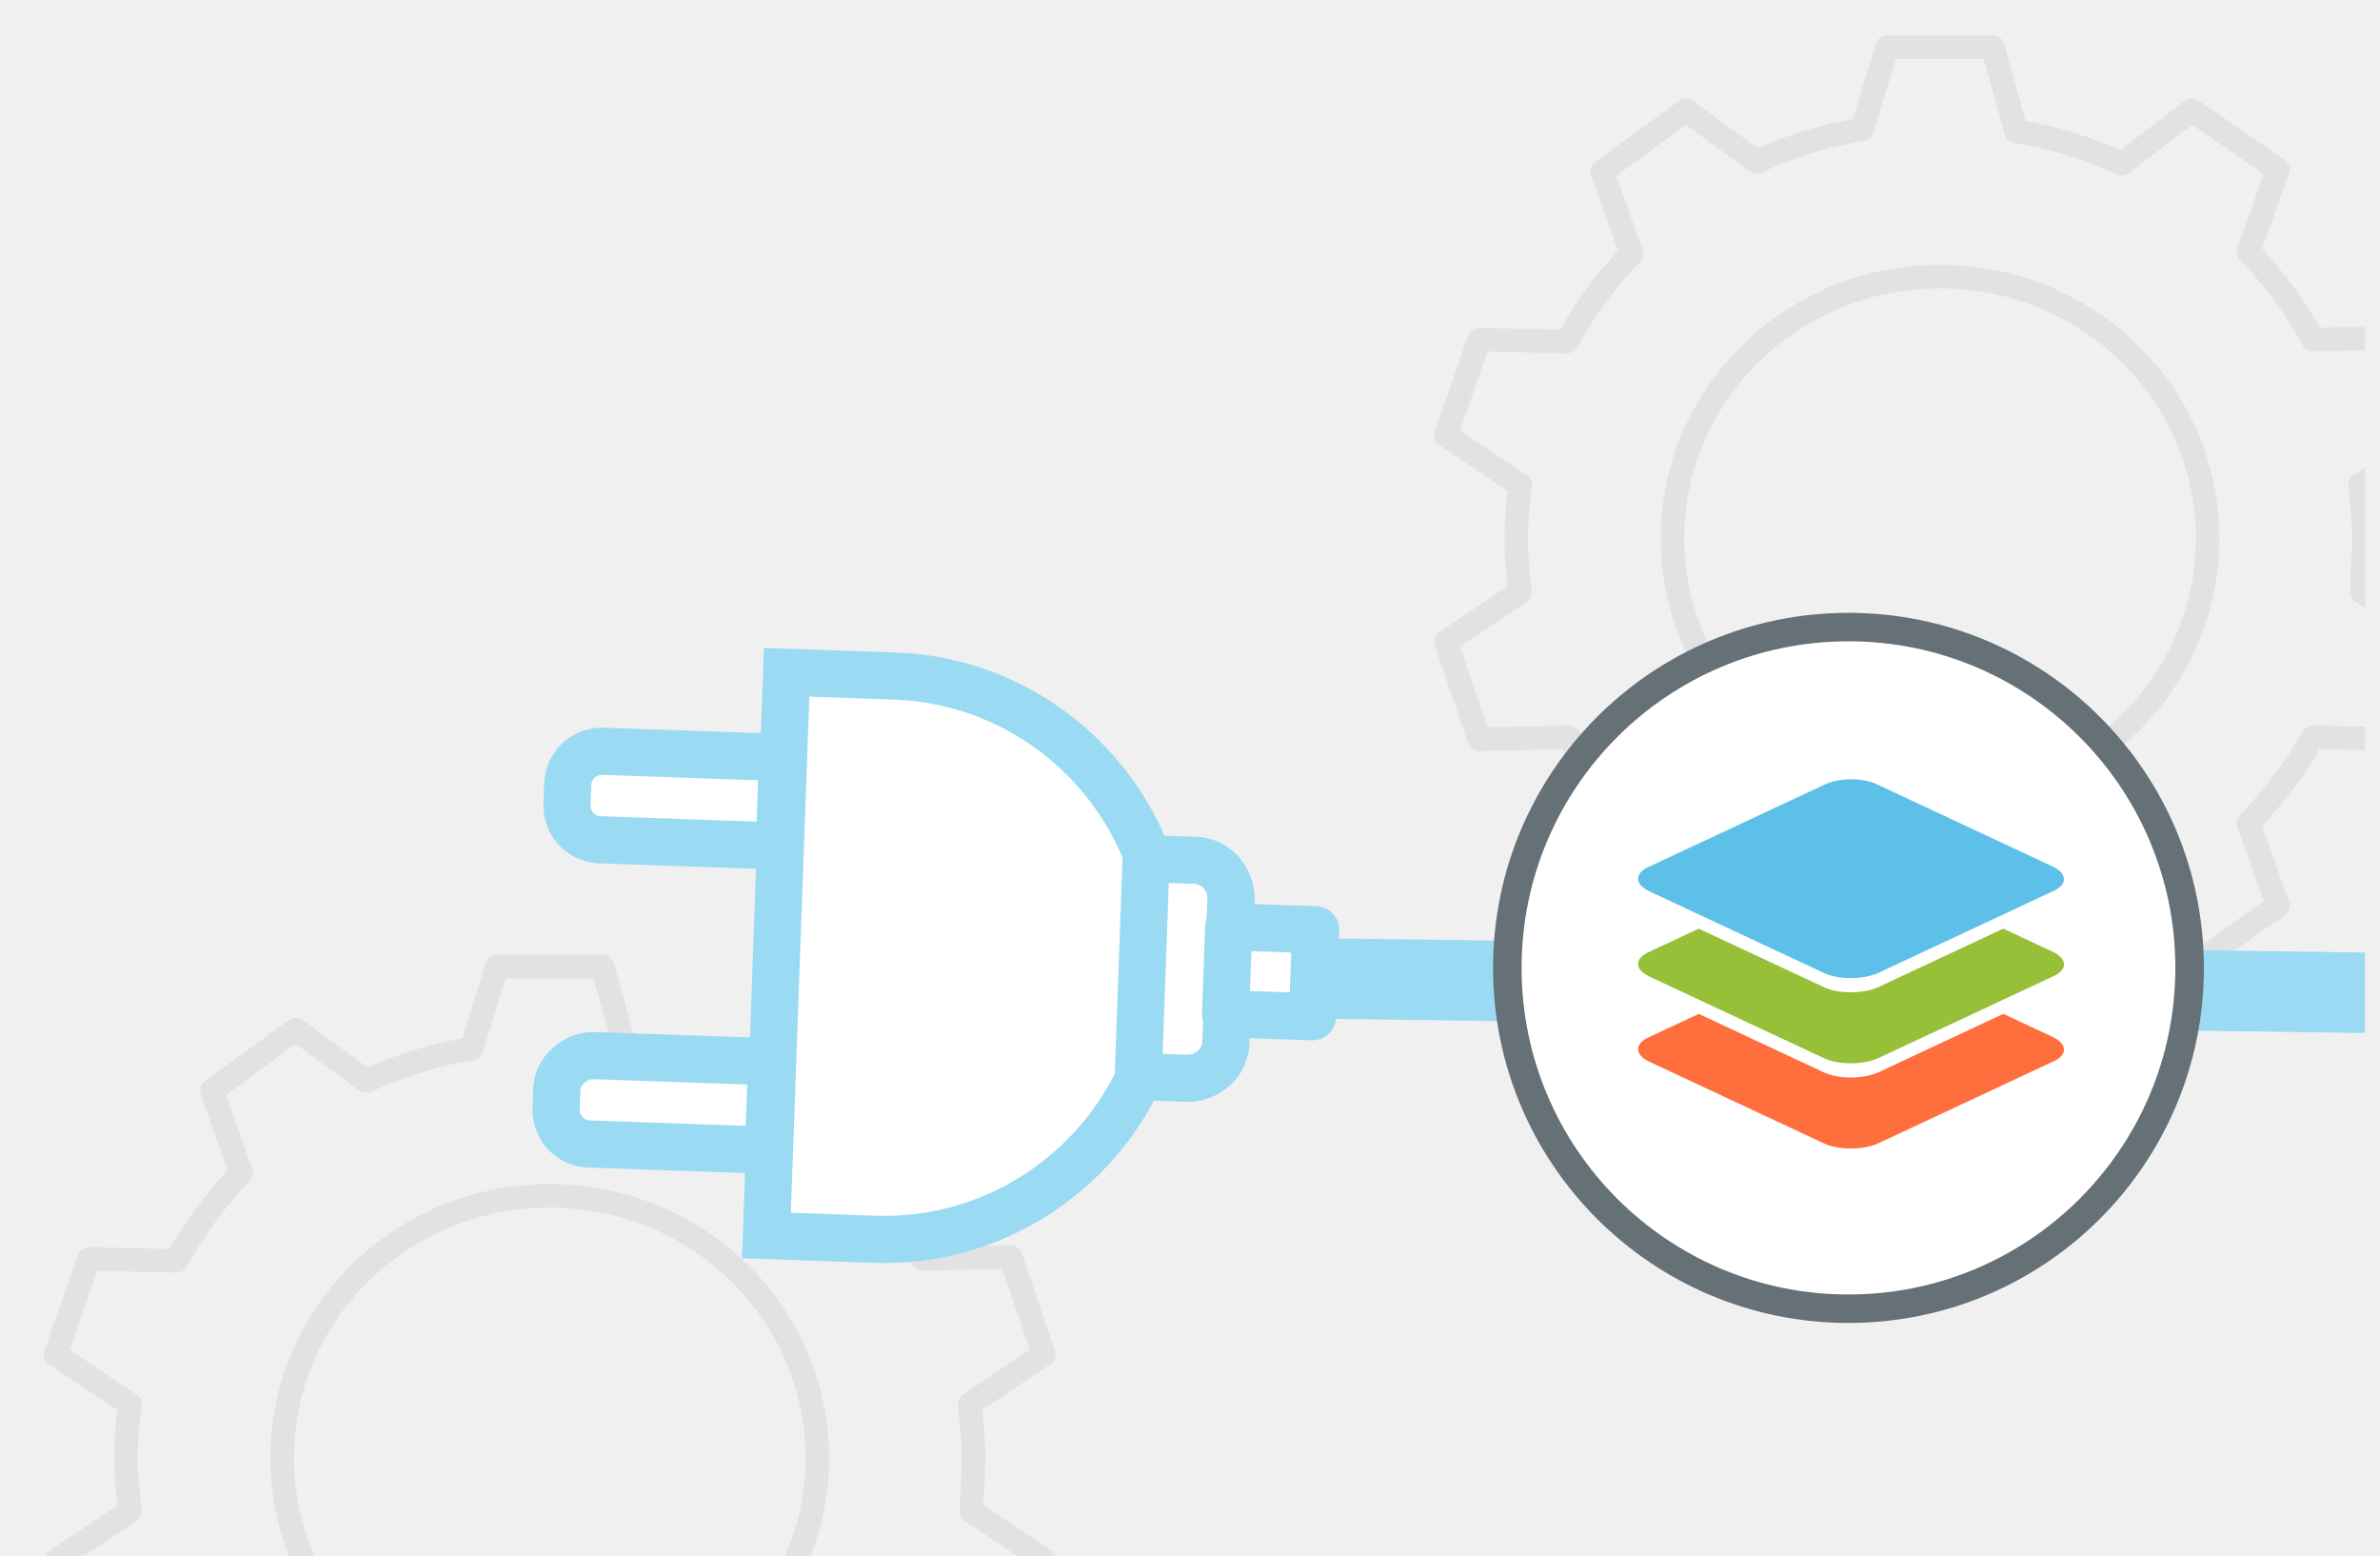
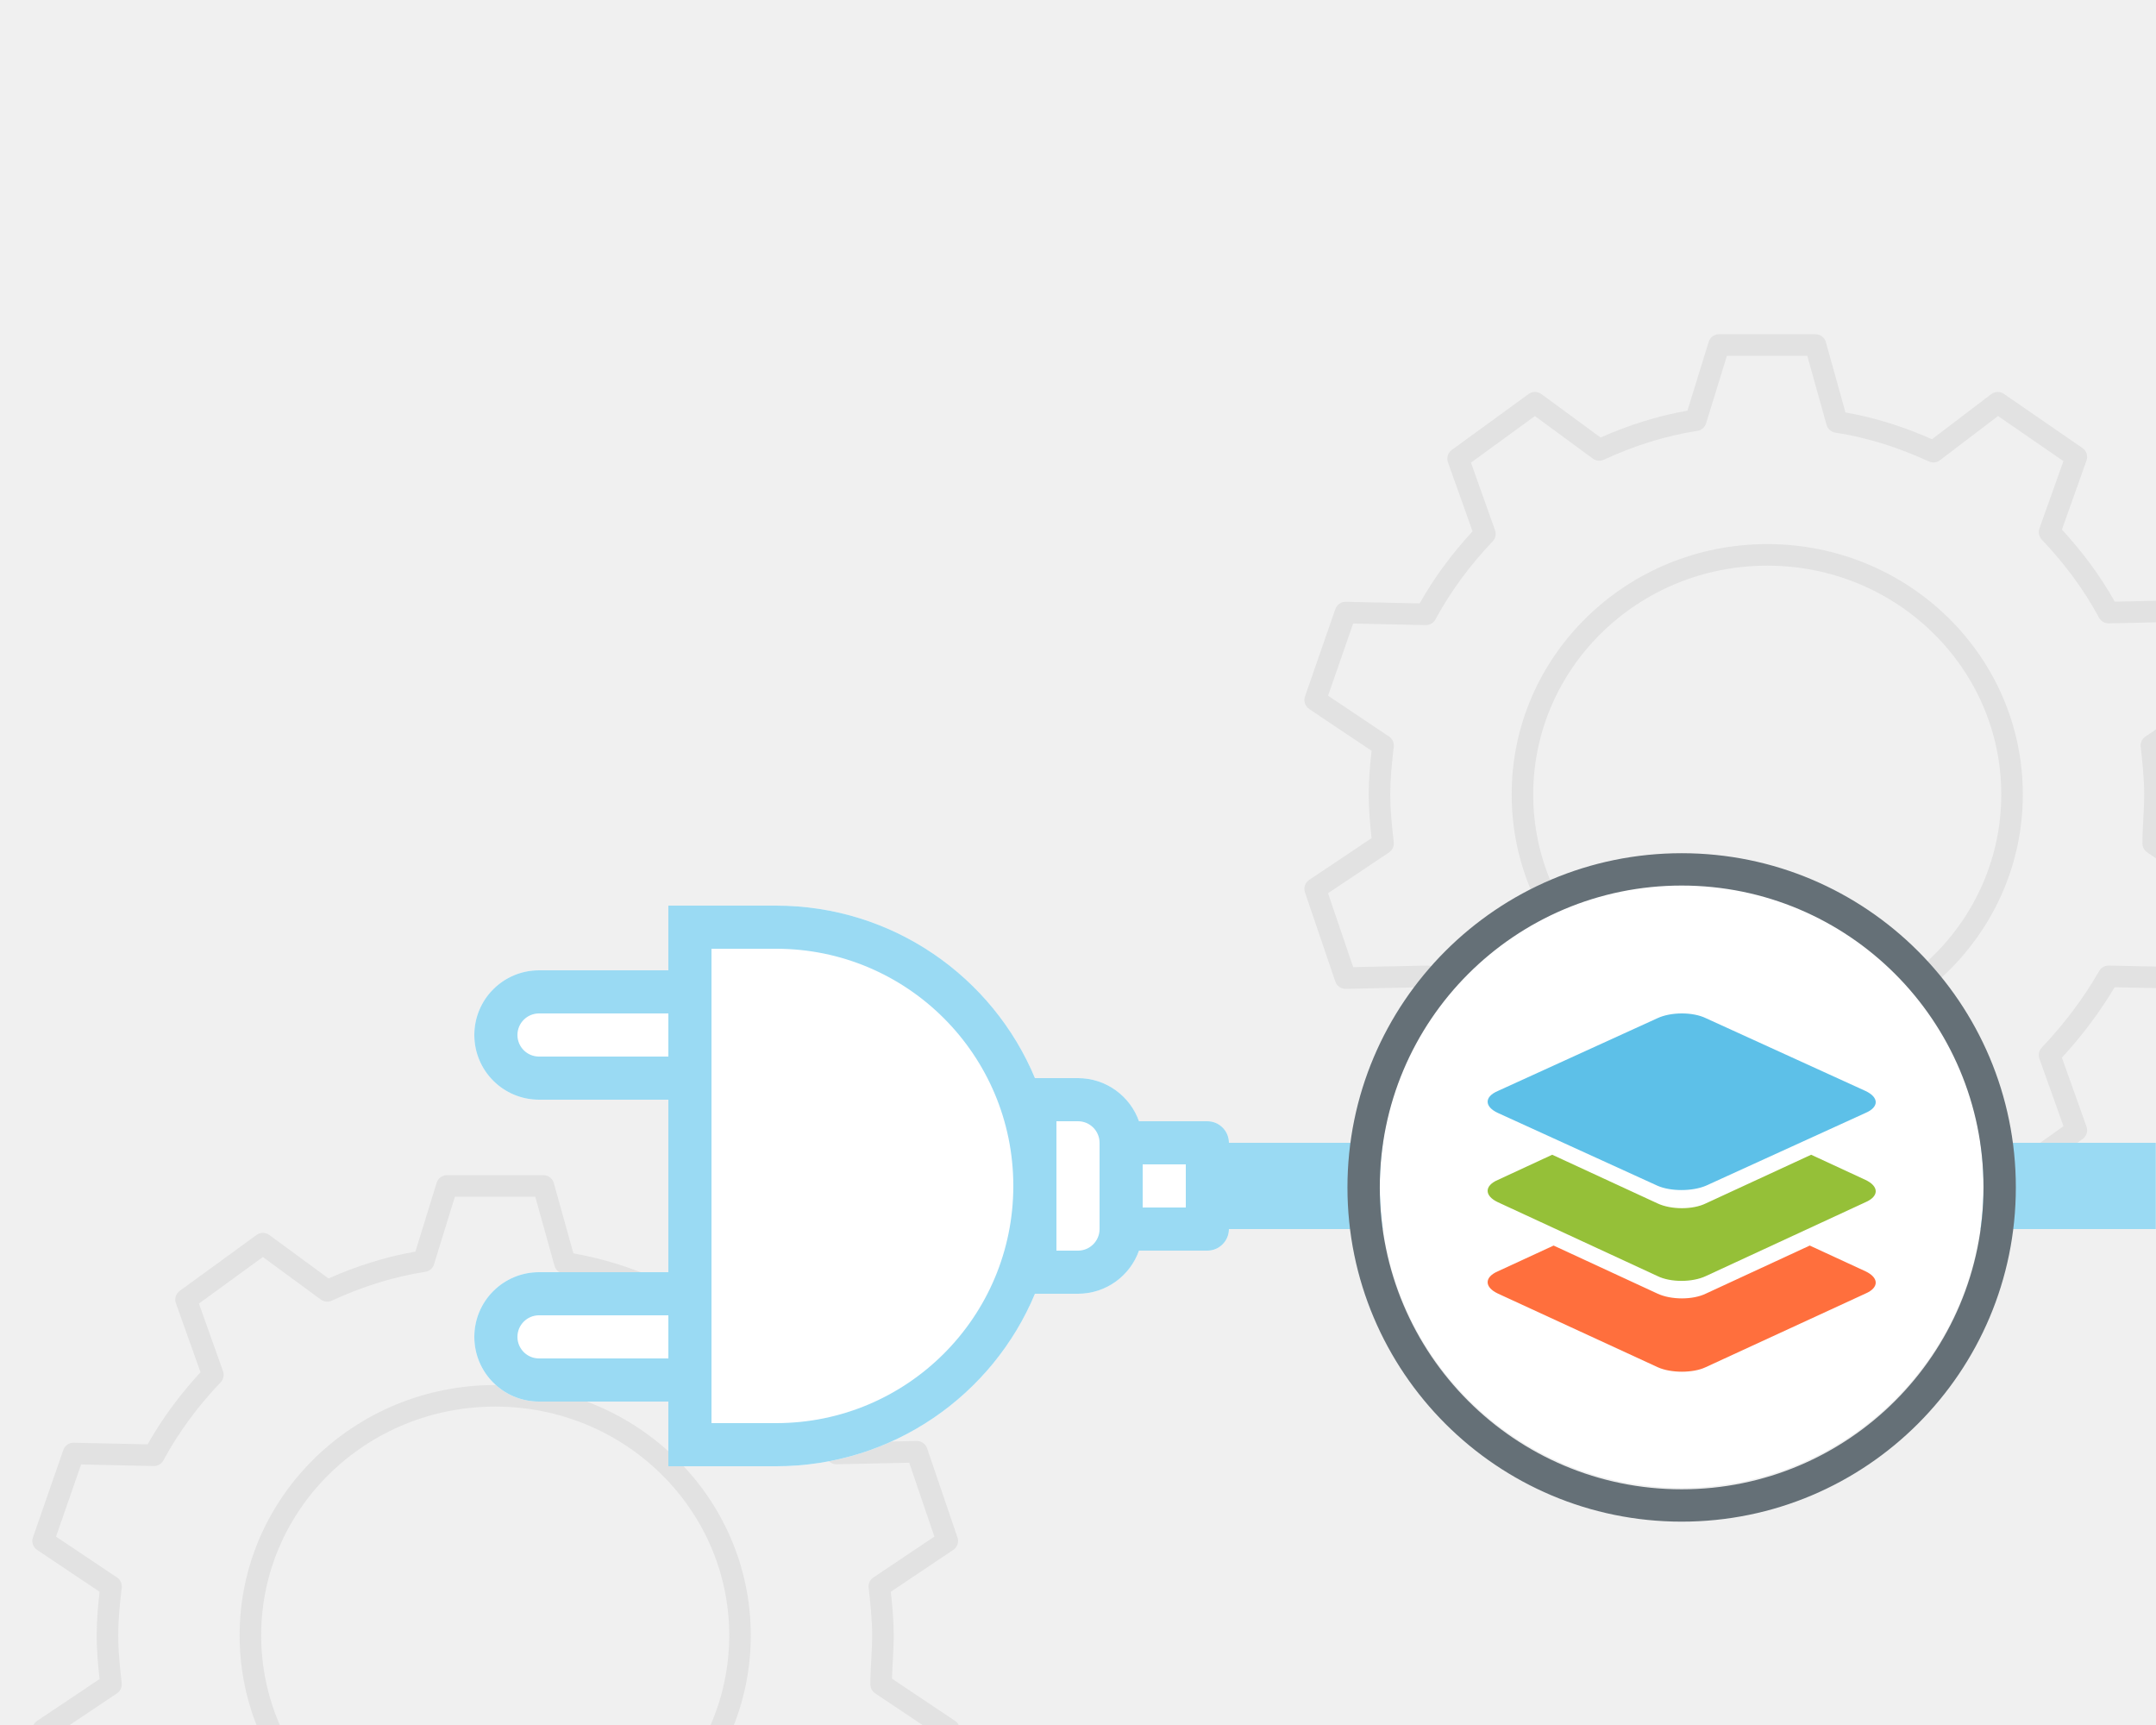
- <svg xmlns="http://www.w3.org/2000/svg" width="101" height="66" viewBox="0 0 101 66" fill="none">
-   <g clip-path="url(#clip0_1392_32218)">
-     <path d="M100.314 22.845C100.314 22.115 100.231 21.303 100.148 20.574L103.297 18.465L101.888 14.328L98.159 14.409C97.413 13.031 96.501 11.814 95.424 10.678L96.667 7.191L93.02 4.677L90.037 6.948C88.628 6.299 87.136 5.812 85.561 5.569L84.567 2H80.091L79.014 5.488C77.439 5.731 75.947 6.218 74.538 6.866L71.555 4.677L67.991 7.272L69.234 10.76C68.157 11.895 67.245 13.112 66.499 14.491L62.77 14.409L61.361 18.465L64.51 20.574C64.427 21.303 64.344 22.034 64.344 22.845C64.344 23.656 64.427 24.386 64.51 25.116L61.361 27.224L62.77 31.361L66.582 31.28C67.328 32.658 68.24 33.875 69.317 34.929L67.991 38.417L71.638 41.013L74.621 38.742C76.03 39.39 77.522 39.877 79.014 40.12L80.091 43.689H84.567L85.644 40.12C87.219 39.877 88.711 39.39 90.037 38.742L93.02 41.013L96.667 38.417L95.424 34.929C96.501 33.794 97.413 32.577 98.159 31.28L101.971 31.361L103.38 27.224L100.231 25.116C100.231 24.386 100.314 23.575 100.314 22.845Z" stroke="#E2E2E2" stroke-miterlimit="10" stroke-linecap="round" stroke-linejoin="round" />
-     <path d="M82.329 33.956C88.6 33.956 93.684 28.981 93.684 22.844C93.684 16.707 88.6 11.733 82.329 11.733C76.059 11.733 70.975 16.707 70.975 22.844C70.975 28.981 76.059 33.956 82.329 33.956Z" stroke="#E2E2E2" stroke-miterlimit="10" stroke-linecap="round" stroke-linejoin="round" />
-     <path d="M41.314 61.845C41.314 61.115 41.231 60.303 41.148 59.574L44.297 57.465L42.888 53.328L39.159 53.409C38.413 52.031 37.501 50.814 36.424 49.678L37.667 46.191L34.02 43.676L31.037 45.947C29.628 45.299 28.136 44.812 26.561 44.569L25.567 41H21.091L20.014 44.488C18.439 44.731 16.947 45.218 15.539 45.866L12.555 43.676L8.991 46.272L10.234 49.76C9.157 50.895 8.245 52.112 7.499 53.49L3.77 53.409L2.361 57.465L5.51 59.574C5.427 60.303 5.344 61.033 5.344 61.845C5.344 62.656 5.427 63.386 5.51 64.116L2.361 66.224L3.77 70.361L7.582 70.28C8.328 71.659 9.24 72.875 10.317 73.93L8.991 77.417L12.638 80.013L15.621 77.742C17.03 78.39 18.522 78.877 20.014 79.12L21.091 82.689H25.567L26.644 79.12C28.219 78.877 29.711 78.39 31.037 77.742L34.02 80.013L37.667 77.417L36.424 73.93C37.501 72.794 38.413 71.577 39.159 70.28L42.971 70.361L44.38 66.224L41.231 64.116C41.231 63.386 41.314 62.575 41.314 61.845Z" stroke="#E2E2E2" stroke-miterlimit="10" stroke-linecap="round" stroke-linejoin="round" />
-     <path d="M23.329 72.956C29.6 72.956 34.684 67.981 34.684 61.844C34.684 55.708 29.6 50.733 23.329 50.733C17.059 50.733 11.975 55.708 11.975 61.844C11.975 67.981 17.059 72.956 23.329 72.956Z" stroke="#E2E2E2" stroke-miterlimit="10" stroke-linecap="round" stroke-linejoin="round" />
-     <path d="M25.145 44.782L32.744 45.045L32.609 48.798L25.011 48.535C24.187 48.507 23.569 47.843 23.599 47.02L23.628 46.196C23.654 45.463 24.366 44.8 25.145 44.782Z" fill="white" stroke="#9ADAF3" stroke-width="2" stroke-miterlimit="10" stroke-linecap="round" stroke-linejoin="round" />
-     <path d="M25.609 31.874L33.207 32.138L33.073 35.891L25.474 35.628C24.65 35.599 24.032 34.936 24.062 34.112L24.091 33.288C24.121 32.465 24.785 31.846 25.609 31.874Z" fill="white" stroke="#9ADAF3" stroke-width="2" stroke-miterlimit="10" stroke-linecap="round" stroke-linejoin="round" />
-     <path d="M33.383 28.523L37.96 28.681C44.552 28.91 49.715 34.451 49.479 41.042C49.242 47.633 43.694 52.803 37.103 52.575L32.525 52.416L33.383 28.523Z" fill="white" stroke="#9ADAF3" stroke-width="2" stroke-miterlimit="10" />
-     <path d="M48.636 36.429L50.741 36.502C51.565 36.531 52.227 37.241 52.242 38.112L52.022 44.246C51.992 45.07 51.281 45.733 50.409 45.748L48.304 45.675L48.636 36.429Z" fill="white" stroke="#9ADAF3" stroke-width="2" stroke-miterlimit="10" stroke-linecap="round" stroke-linejoin="round" />
-     <path d="M52.008 43.008L55.698 43.136L55.831 39.446L52.141 39.318L52.008 43.008Z" fill="white" stroke="#9ADAF3" stroke-width="2" stroke-miterlimit="10" stroke-linecap="round" stroke-linejoin="round" />
-     <path d="M56.417 41.516L139.486 42.654" stroke="#9ADAF3" stroke-width="3.414" />
-     <path d="M92.482 41.132C92.482 48.896 86.188 55.191 78.423 55.191C70.659 55.191 64.365 48.896 64.365 41.132C64.365 33.367 70.659 27.073 78.423 27.073C86.188 27.073 92.482 33.367 92.482 41.132Z" fill="white" />
-     <path fill-rule="evenodd" clip-rule="evenodd" d="M93.526 41.063C93.526 49.379 86.776 56.126 78.443 56.126C70.111 56.126 63.361 49.379 63.361 41.063C63.361 32.746 70.111 26 78.443 26C86.776 26 93.526 32.746 93.526 41.063ZM78.443 54.919C86.104 54.919 92.315 48.715 92.315 41.063C92.315 33.41 86.104 27.207 78.443 27.207C70.782 27.207 64.572 33.41 64.572 41.063C64.572 48.715 70.782 54.919 78.443 54.919Z" fill="#657077" />
-     <path fill-rule="evenodd" clip-rule="evenodd" d="M77.424 41.289L69.99 37.813C69.356 37.51 69.356 37.041 69.99 36.765L77.424 33.289C78.057 32.985 79.076 32.985 79.681 33.289L87.115 36.765C87.748 37.068 87.748 37.537 87.115 37.813L79.681 41.289C79.048 41.565 78.029 41.565 77.424 41.289Z" fill="#5DC0E8" />
-     <path fill-rule="evenodd" clip-rule="evenodd" d="M72.09 43.013L77.424 45.507C78.03 45.782 79.048 45.782 79.682 45.507L85.015 43.013L87.115 43.995C87.748 44.298 87.748 44.767 87.115 45.043L79.681 48.519C79.048 48.795 78.029 48.795 77.424 48.519L69.99 45.043C69.356 44.74 69.356 44.271 69.99 43.995L72.09 43.013Z" fill="#FF6F3D" />
-     <path fill-rule="evenodd" clip-rule="evenodd" d="M72.09 39.398L77.424 41.891C78.029 42.167 79.048 42.167 79.681 41.891L85.015 39.398L87.115 40.38C87.748 40.683 87.748 41.152 87.115 41.428L79.681 44.904C79.048 45.18 78.029 45.18 77.424 44.904L69.99 41.428C69.356 41.125 69.356 40.656 69.99 40.38L72.09 39.398Z" fill="#95C038" />
+ <svg xmlns="http://www.w3.org/2000/svg" width="100" height="80" viewBox="0 0 100 80" fill="none">
+   <g clip-path="url(#clip0_1428_29314)">
+     <path fill-rule="evenodd" clip-rule="evenodd" d="M79.253 15.852C79.317 15.643 79.511 15.5 79.731 15.5H84.206C84.43 15.5 84.627 15.65 84.688 15.866L85.597 19.127C87.004 19.375 88.342 19.808 89.61 20.369L92.357 18.279C92.529 18.148 92.765 18.142 92.943 18.265L96.59 20.779C96.776 20.908 96.853 21.145 96.777 21.359L95.636 24.559C96.581 25.585 97.4 26.681 98.089 27.903L101.517 27.828C101.735 27.824 101.931 27.961 102.001 28.167L103.41 32.304C103.483 32.518 103.403 32.754 103.215 32.88L100.318 34.82C100.389 35.473 100.453 36.187 100.453 36.845C100.453 37.223 100.431 37.619 100.411 38L100.411 38.007C100.395 38.298 100.38 38.581 100.373 38.851L103.298 40.809C103.486 40.935 103.566 41.171 103.493 41.386L102.084 45.522C102.013 45.728 101.818 45.865 101.6 45.861L98.081 45.786C97.394 46.938 96.579 48.026 95.636 49.049L96.777 52.249C96.852 52.46 96.778 52.695 96.596 52.825L92.95 55.42C92.771 55.547 92.531 55.543 92.357 55.41L89.616 53.324C88.407 53.886 87.074 54.317 85.672 54.563L84.685 57.834C84.621 58.045 84.426 58.189 84.206 58.189H79.731C79.51 58.189 79.316 58.045 79.252 57.834L78.264 54.56C76.923 54.312 75.592 53.88 74.326 53.32L71.58 55.41C71.406 55.543 71.165 55.547 70.987 55.42L67.34 52.825C67.155 52.693 67.082 52.452 67.163 52.239L68.374 49.054C67.43 48.089 66.615 46.999 65.93 45.786L62.42 45.861C62.202 45.865 62.006 45.728 61.936 45.522L60.527 41.386C60.454 41.171 60.534 40.935 60.722 40.809L63.618 38.869C63.548 38.234 63.484 37.572 63.484 36.845C63.484 36.117 63.548 35.455 63.618 34.82L60.722 32.88C60.533 32.754 60.453 32.516 60.528 32.301L61.937 28.245C62.008 28.04 62.203 27.905 62.42 27.91L65.847 27.984C66.537 26.762 67.356 25.666 68.3 24.641L67.159 21.44C67.085 21.231 67.157 20.998 67.336 20.868L70.9 18.272C71.076 18.144 71.314 18.145 71.49 18.273L74.238 20.291C75.511 19.727 76.854 19.292 78.267 19.045L79.253 15.852ZM80.099 16.5L79.131 19.635C79.074 19.818 78.918 19.953 78.73 19.982C77.207 20.217 75.76 20.688 74.387 21.321C74.222 21.397 74.028 21.377 73.882 21.27L71.193 19.296L68.227 21.456L69.344 24.592C69.408 24.769 69.366 24.967 69.236 25.104C68.185 26.211 67.301 27.393 66.578 28.728C66.489 28.893 66.315 28.994 66.128 28.99L62.762 28.917L61.599 32.264L64.428 34.158C64.583 34.262 64.667 34.444 64.646 34.63C64.563 35.362 64.484 36.066 64.484 36.845C64.484 37.623 64.563 38.327 64.646 39.059C64.667 39.245 64.583 39.427 64.428 39.531L61.597 41.426L62.764 44.853L66.211 44.78C66.398 44.776 66.572 44.877 66.661 45.042C67.384 46.378 68.266 47.554 69.306 48.572C69.448 48.711 69.494 48.921 69.424 49.107L68.235 52.234L71.267 54.392L73.958 52.344C74.105 52.232 74.302 52.21 74.47 52.287C75.844 52.92 77.293 53.392 78.734 53.627C78.922 53.658 79.077 53.793 79.132 53.976L80.102 57.189H83.835L84.805 53.976C84.86 53.792 85.017 53.656 85.207 53.626C86.73 53.391 88.174 52.92 89.456 52.292C89.626 52.209 89.828 52.229 89.979 52.344L92.669 54.392L95.708 52.229L94.592 49.097C94.529 48.92 94.571 48.722 94.7 48.585C95.752 47.477 96.639 46.292 97.365 45.031C97.456 44.872 97.626 44.776 97.809 44.78L101.255 44.853L102.422 41.426L99.592 39.531C99.453 39.438 99.37 39.282 99.37 39.116C99.37 38.737 99.391 38.341 99.412 37.96L99.412 37.953C99.433 37.565 99.453 37.194 99.453 36.845C99.453 36.146 99.373 35.361 99.29 34.63C99.269 34.444 99.353 34.262 99.509 34.158L102.339 32.263L101.172 28.836L97.809 28.909C97.621 28.913 97.447 28.812 97.358 28.647C96.636 27.311 95.751 26.13 94.7 25.023C94.571 24.886 94.529 24.688 94.592 24.511L95.706 21.385L92.674 19.294L89.979 21.345C89.832 21.457 89.635 21.479 89.467 21.402C88.093 20.769 86.646 20.298 85.124 20.063C84.93 20.033 84.772 19.892 84.719 19.703L83.826 16.5H80.099Z" fill="#E2E2E2" />
+     <path fill-rule="evenodd" clip-rule="evenodd" d="M81.969 26.233C75.964 26.233 71.114 30.994 71.114 36.844C71.114 42.695 75.964 47.456 81.969 47.456C87.974 47.456 92.823 42.695 92.823 36.844C92.823 30.994 87.974 26.233 81.969 26.233ZM70.114 36.844C70.114 30.421 75.432 25.233 81.969 25.233C88.505 25.233 93.823 30.421 93.823 36.844C93.823 43.267 88.505 48.456 81.969 48.456C75.432 48.456 70.114 43.267 70.114 36.844Z" fill="#E2E2E2" />
+     <path fill-rule="evenodd" clip-rule="evenodd" d="M20.253 54.852C20.317 54.643 20.511 54.5 20.73 54.5H25.206C25.43 54.5 25.627 54.65 25.688 54.866L26.596 58.127C28.004 58.375 29.342 58.808 30.61 59.369L33.357 57.279C33.529 57.148 33.765 57.142 33.943 57.265L37.59 59.779C37.776 59.908 37.853 60.145 37.777 60.359L36.636 63.559C37.581 64.585 38.4 65.681 39.089 66.903L42.517 66.828C42.735 66.824 42.931 66.961 43.001 67.167L44.41 71.304C44.483 71.518 44.403 71.754 44.215 71.88L41.318 73.82C41.389 74.473 41.453 75.187 41.453 75.845C41.453 76.223 41.431 76.619 41.411 77L41.411 77.007C41.395 77.298 41.38 77.581 41.373 77.851L44.297 79.809C44.486 79.935 44.566 80.171 44.493 80.386L43.084 84.522C43.013 84.728 42.818 84.865 42.6 84.861L39.081 84.786C38.394 85.938 37.579 87.026 36.636 88.049L37.777 91.249C37.852 91.46 37.778 91.695 37.596 91.825L33.95 94.42C33.771 94.547 33.531 94.543 33.357 94.41L30.616 92.324C29.407 92.886 28.074 93.317 26.672 93.563L25.685 96.834C25.621 97.045 25.426 97.189 25.206 97.189H20.73C20.51 97.189 20.316 97.045 20.252 96.834L19.264 93.56C17.923 93.312 16.592 92.88 15.326 92.32L12.58 94.41C12.406 94.543 12.165 94.547 11.987 94.42L8.34 91.825C8.155 91.693 8.082 91.452 8.163 91.239L9.374 88.054C8.43 87.089 7.615 85.999 6.93 84.786L3.42 84.861C3.202 84.865 3.006 84.728 2.936 84.522L1.527 80.386C1.454 80.171 1.534 79.935 1.722 79.809L4.618 77.869C4.548 77.234 4.484 76.572 4.484 75.845C4.484 75.118 4.548 74.455 4.618 73.82L1.722 71.88C1.533 71.754 1.453 71.516 1.528 71.301L2.937 67.245C3.008 67.04 3.203 66.905 3.42 66.909L6.847 66.984C7.537 65.762 8.356 64.666 9.3 63.641L8.159 60.44C8.085 60.231 8.157 59.998 8.336 59.868L11.9 57.272C12.076 57.144 12.314 57.145 12.49 57.273L15.238 59.291C16.511 58.727 17.854 58.292 19.267 58.045L20.253 54.852ZM21.099 55.5L20.131 58.635C20.074 58.818 19.919 58.953 19.73 58.982C18.207 59.217 16.76 59.688 15.387 60.321C15.222 60.397 15.028 60.377 14.882 60.27L12.193 58.296L9.227 60.456L10.345 63.592C10.408 63.769 10.366 63.967 10.236 64.104C9.185 65.211 8.301 66.393 7.578 67.728C7.489 67.893 7.315 67.995 7.128 67.99L3.762 67.917L2.599 71.264L5.428 73.158C5.583 73.262 5.667 73.444 5.646 73.63C5.563 74.362 5.484 75.066 5.484 75.845C5.484 76.623 5.563 77.327 5.646 78.059C5.667 78.245 5.583 78.427 5.428 78.531L2.597 80.426L3.764 83.853L7.211 83.78C7.398 83.776 7.572 83.877 7.661 84.042C8.384 85.378 9.266 86.554 10.306 87.572C10.448 87.711 10.494 87.921 10.424 88.107L9.235 91.234L12.267 93.392L14.958 91.344C15.105 91.232 15.302 91.21 15.47 91.287C16.844 91.921 18.293 92.392 19.734 92.627C19.922 92.658 20.077 92.793 20.132 92.976L21.102 96.189H24.835L25.805 92.976C25.86 92.792 26.017 92.656 26.207 92.626C27.73 92.391 29.174 91.92 30.456 91.293C30.626 91.209 30.828 91.229 30.979 91.344L33.669 93.392L36.708 91.229L35.592 88.097C35.529 87.92 35.571 87.722 35.7 87.585C36.752 86.477 37.639 85.292 38.364 84.031C38.456 83.872 38.626 83.776 38.809 83.78L42.255 83.853L43.422 80.426L40.592 78.531C40.453 78.438 40.37 78.282 40.37 78.116C40.37 77.737 40.391 77.341 40.412 76.96L40.412 76.953C40.433 76.565 40.453 76.194 40.453 75.845C40.453 75.146 40.373 74.361 40.29 73.63C40.269 73.444 40.353 73.262 40.509 73.158L43.339 71.263L42.172 67.836L38.809 67.909C38.621 67.913 38.447 67.812 38.358 67.647C37.636 66.311 36.751 65.13 35.7 64.023C35.571 63.886 35.529 63.688 35.592 63.511L36.706 60.385L33.674 58.294L30.979 60.345C30.832 60.457 30.635 60.479 30.467 60.402C29.093 59.769 27.646 59.298 26.124 59.063C25.93 59.033 25.772 58.892 25.719 58.703L24.826 55.5H21.099Z" fill="#E2E2E2" />
+     <path fill-rule="evenodd" clip-rule="evenodd" d="M22.969 65.233C16.964 65.233 12.114 69.994 12.114 75.844C12.114 81.695 16.964 86.456 22.969 86.456C28.974 86.456 33.823 81.695 33.823 75.844C33.823 69.994 28.974 65.233 22.969 65.233ZM11.114 75.844C11.114 69.421 16.432 64.233 22.969 64.233C29.505 64.233 34.823 69.421 34.823 75.844C34.823 82.267 29.505 87.456 22.969 87.456C16.432 87.456 11.114 82.267 11.114 75.844Z" fill="#E2E2E2" />
+     <path d="M31 42H36C41.408 42 46.045 45.302 48.004 50H50C51.306 50 52.417 50.835 52.829 52H56C56.552 52 57 52.448 57 53V57C57 57.552 56.552 58 56 58H52.829C52.417 59.165 51.306 60 50 60H48.004C46.045 64.698 41.408 68 36 68H31V65H25C23.343 65 22 63.657 22 62C22 60.343 23.343 59 25 59H31V51H25C23.343 51 22 49.657 22 48C22 46.343 23.343 45 25 45H31V42Z" fill="white" />
+     <path fill-rule="evenodd" clip-rule="evenodd" d="M48.004 50C46.045 45.302 41.408 42 36 42H31V45H25C23.343 45 22 46.343 22 48C22 49.657 23.343 51 25 51H31V59H25C23.343 59 22 60.343 22 62C22 63.657 23.343 65 25 65H31V68H36C41.408 68 46.045 64.698 48.004 60H50C51.306 60 52.417 59.165 52.829 58H56C56.552 58 57 57.552 57 57H99.989V53H57C57 52.448 56.552 52 56 52H52.829C52.417 50.835 51.306 50 50 50H48.004ZM36 44H33V66H36C42.075 66 47 61.075 47 55C47 48.925 42.075 44 36 44ZM53 54V56H55V54H53ZM51 57V53C51 52.448 50.552 52 50 52H49V58H50C50.552 58 51 57.552 51 57ZM25 47H31V49H25C24.448 49 24 48.552 24 48C24 47.448 24.448 47 25 47ZM25 61H31V63H25C24.448 63 24 62.552 24 62C24 61.448 24.448 61 25 61Z" fill="#9ADAF3" />
+     <path d="M91.999 55C91.999 62.732 85.731 69 77.999 69C70.266 69 63.998 62.732 63.998 55C63.998 47.268 70.266 41 77.999 41C85.731 41 91.999 47.268 91.999 55Z" fill="white" />
+     <path fill-rule="evenodd" clip-rule="evenodd" d="M93.499 55.069C93.499 63.629 86.559 70.569 77.999 70.569C69.438 70.569 62.498 63.629 62.498 55.069C62.498 46.508 69.438 39.569 77.999 39.569C86.559 39.569 93.499 46.508 93.499 55.069ZM77.999 69.069C85.731 69.069 91.999 62.801 91.999 55.069C91.999 47.337 85.731 41.069 77.999 41.069C70.266 41.069 63.998 47.337 63.998 55.069C63.998 62.801 70.266 69.069 77.999 69.069Z" fill="#657077" />
+     <path fill-rule="evenodd" clip-rule="evenodd" d="M76.9 63.412L69.474 59.991C68.842 59.692 68.842 59.231 69.474 58.959L72.06 57.765L76.872 59.991C77.505 60.29 78.522 60.29 79.128 59.991L83.94 57.765L86.526 58.959C87.158 59.258 87.158 59.72 86.526 59.991L79.1 63.412C78.522 63.683 77.505 63.683 76.9 63.412Z" fill="#FF6F3D" />
+     <path fill-rule="evenodd" clip-rule="evenodd" d="M76.876 59.179L69.473 55.754C68.842 55.455 68.842 54.993 69.473 54.721L71.995 53.553L76.876 55.808C77.507 56.107 78.521 56.107 79.124 55.808L84.005 53.553L86.527 54.721C87.158 55.02 87.158 55.482 86.527 55.754L79.124 59.179C78.493 59.478 77.479 59.478 76.876 59.179Z" fill="#95C038" />
+     <path fill-rule="evenodd" clip-rule="evenodd" d="M76.876 54.99L69.473 51.614C68.842 51.32 68.842 50.864 69.473 50.596L76.876 47.221C77.507 46.926 78.521 46.926 79.124 47.221L86.527 50.596C87.158 50.891 87.158 51.346 86.527 51.614L79.124 54.99C78.493 55.258 77.479 55.258 76.876 54.99Z" fill="#5DC0E8" />
  </g>
  <defs>
-     <clipPath id="clip0_1392_32218">
-       <rect width="100" height="66" fill="white" transform="translate(0.36084)" />
+     <clipPath id="clip0_1428_29314">
+       <rect width="100" height="80" fill="white" />
    </clipPath>
  </defs>
</svg>
